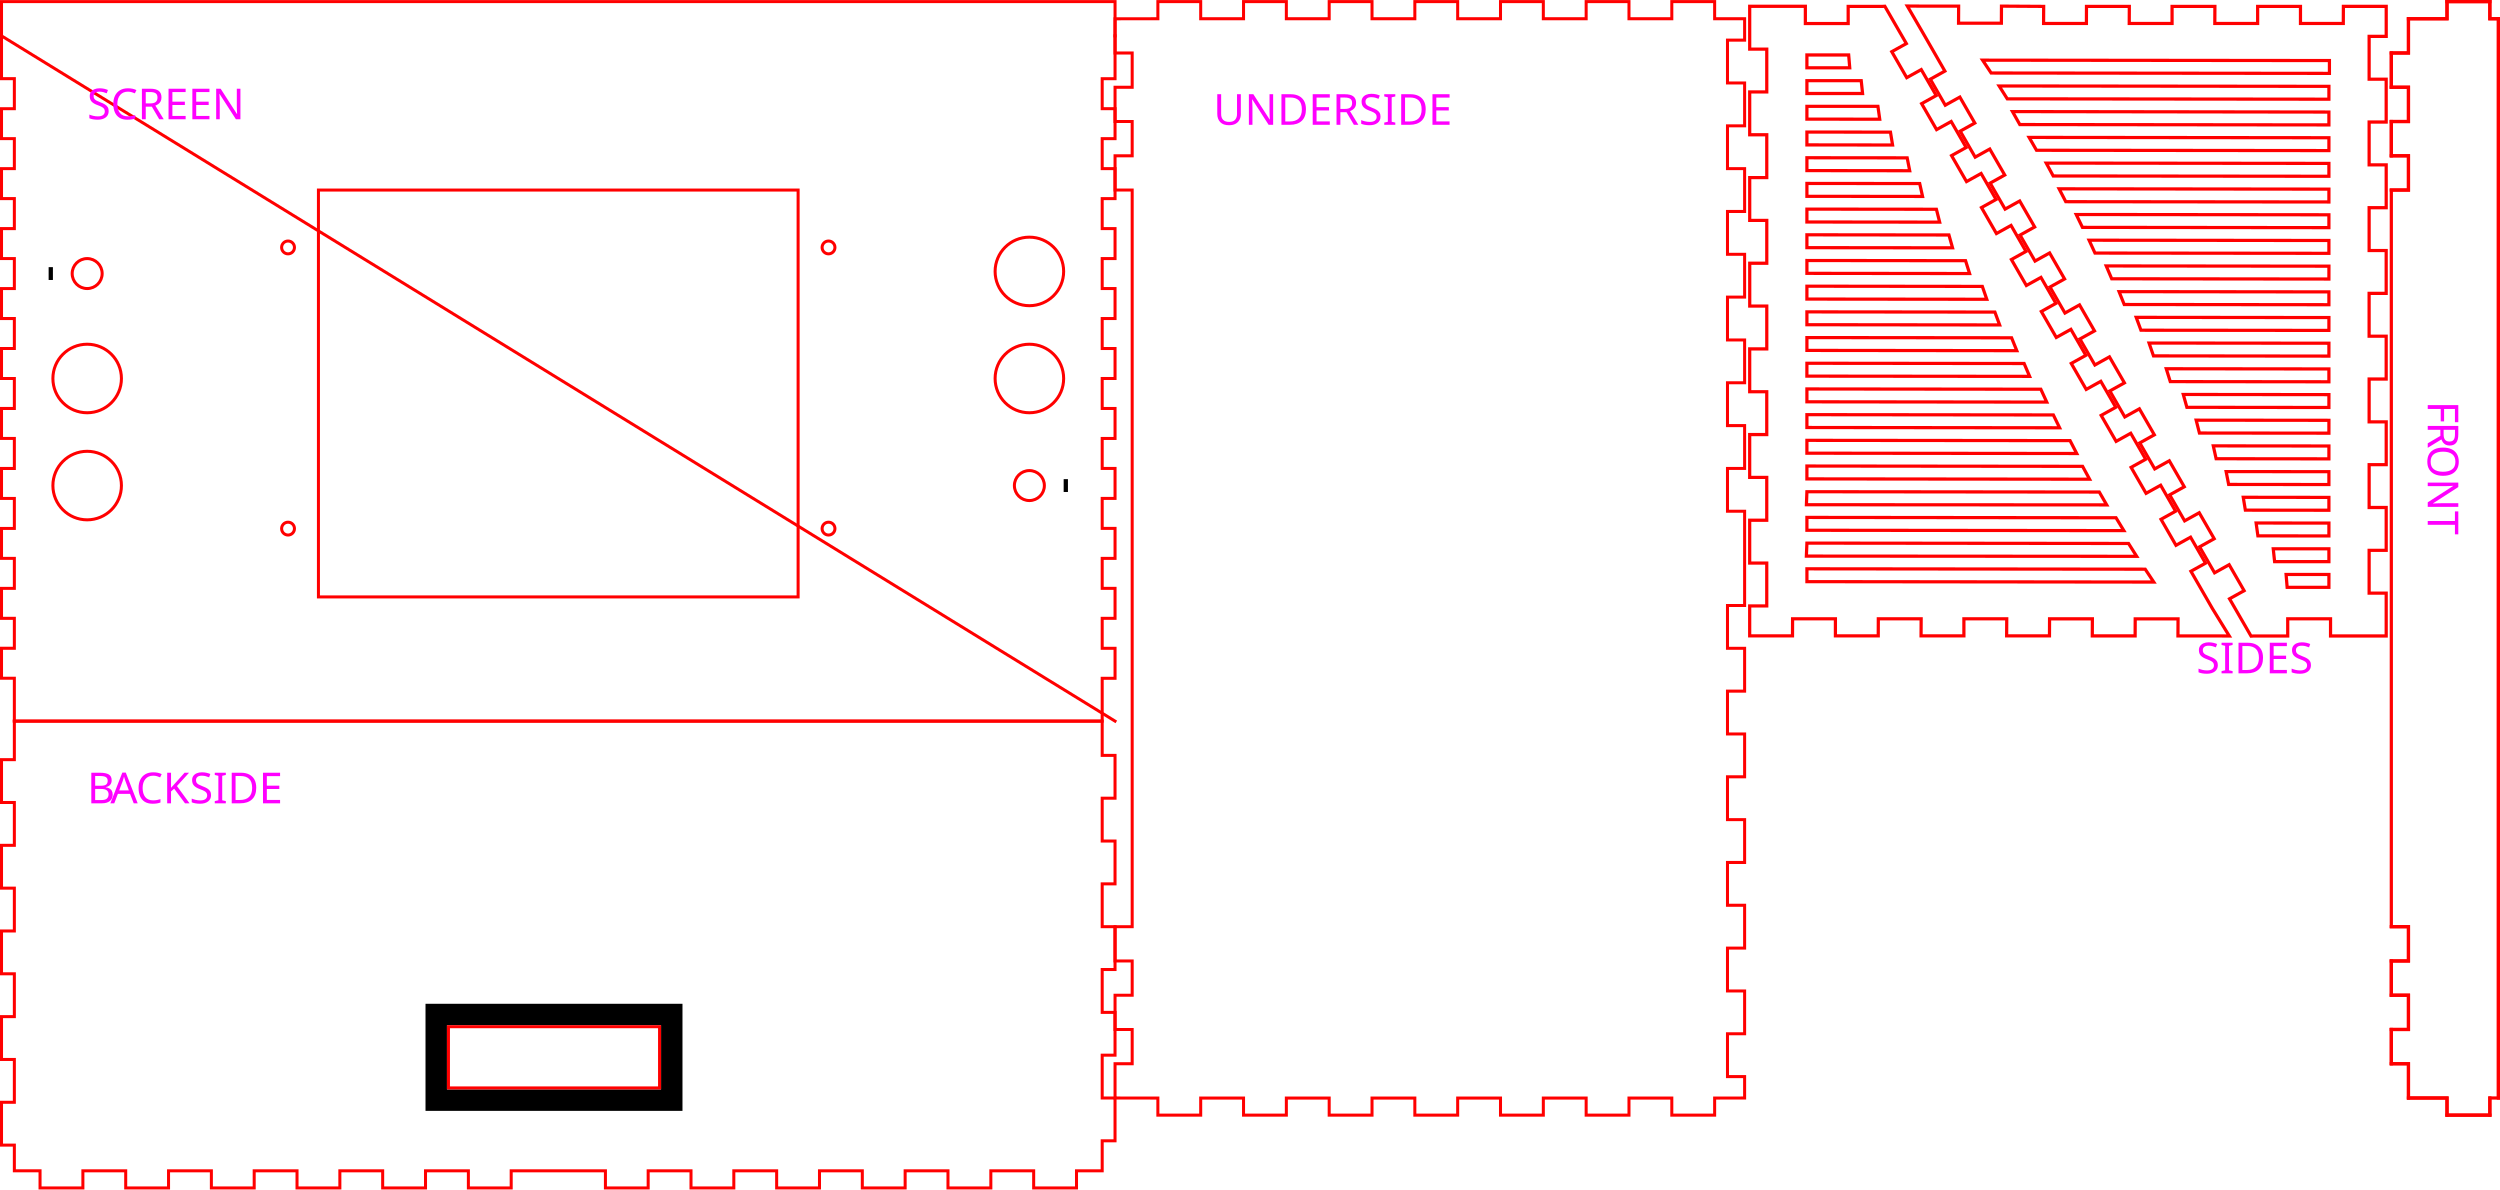
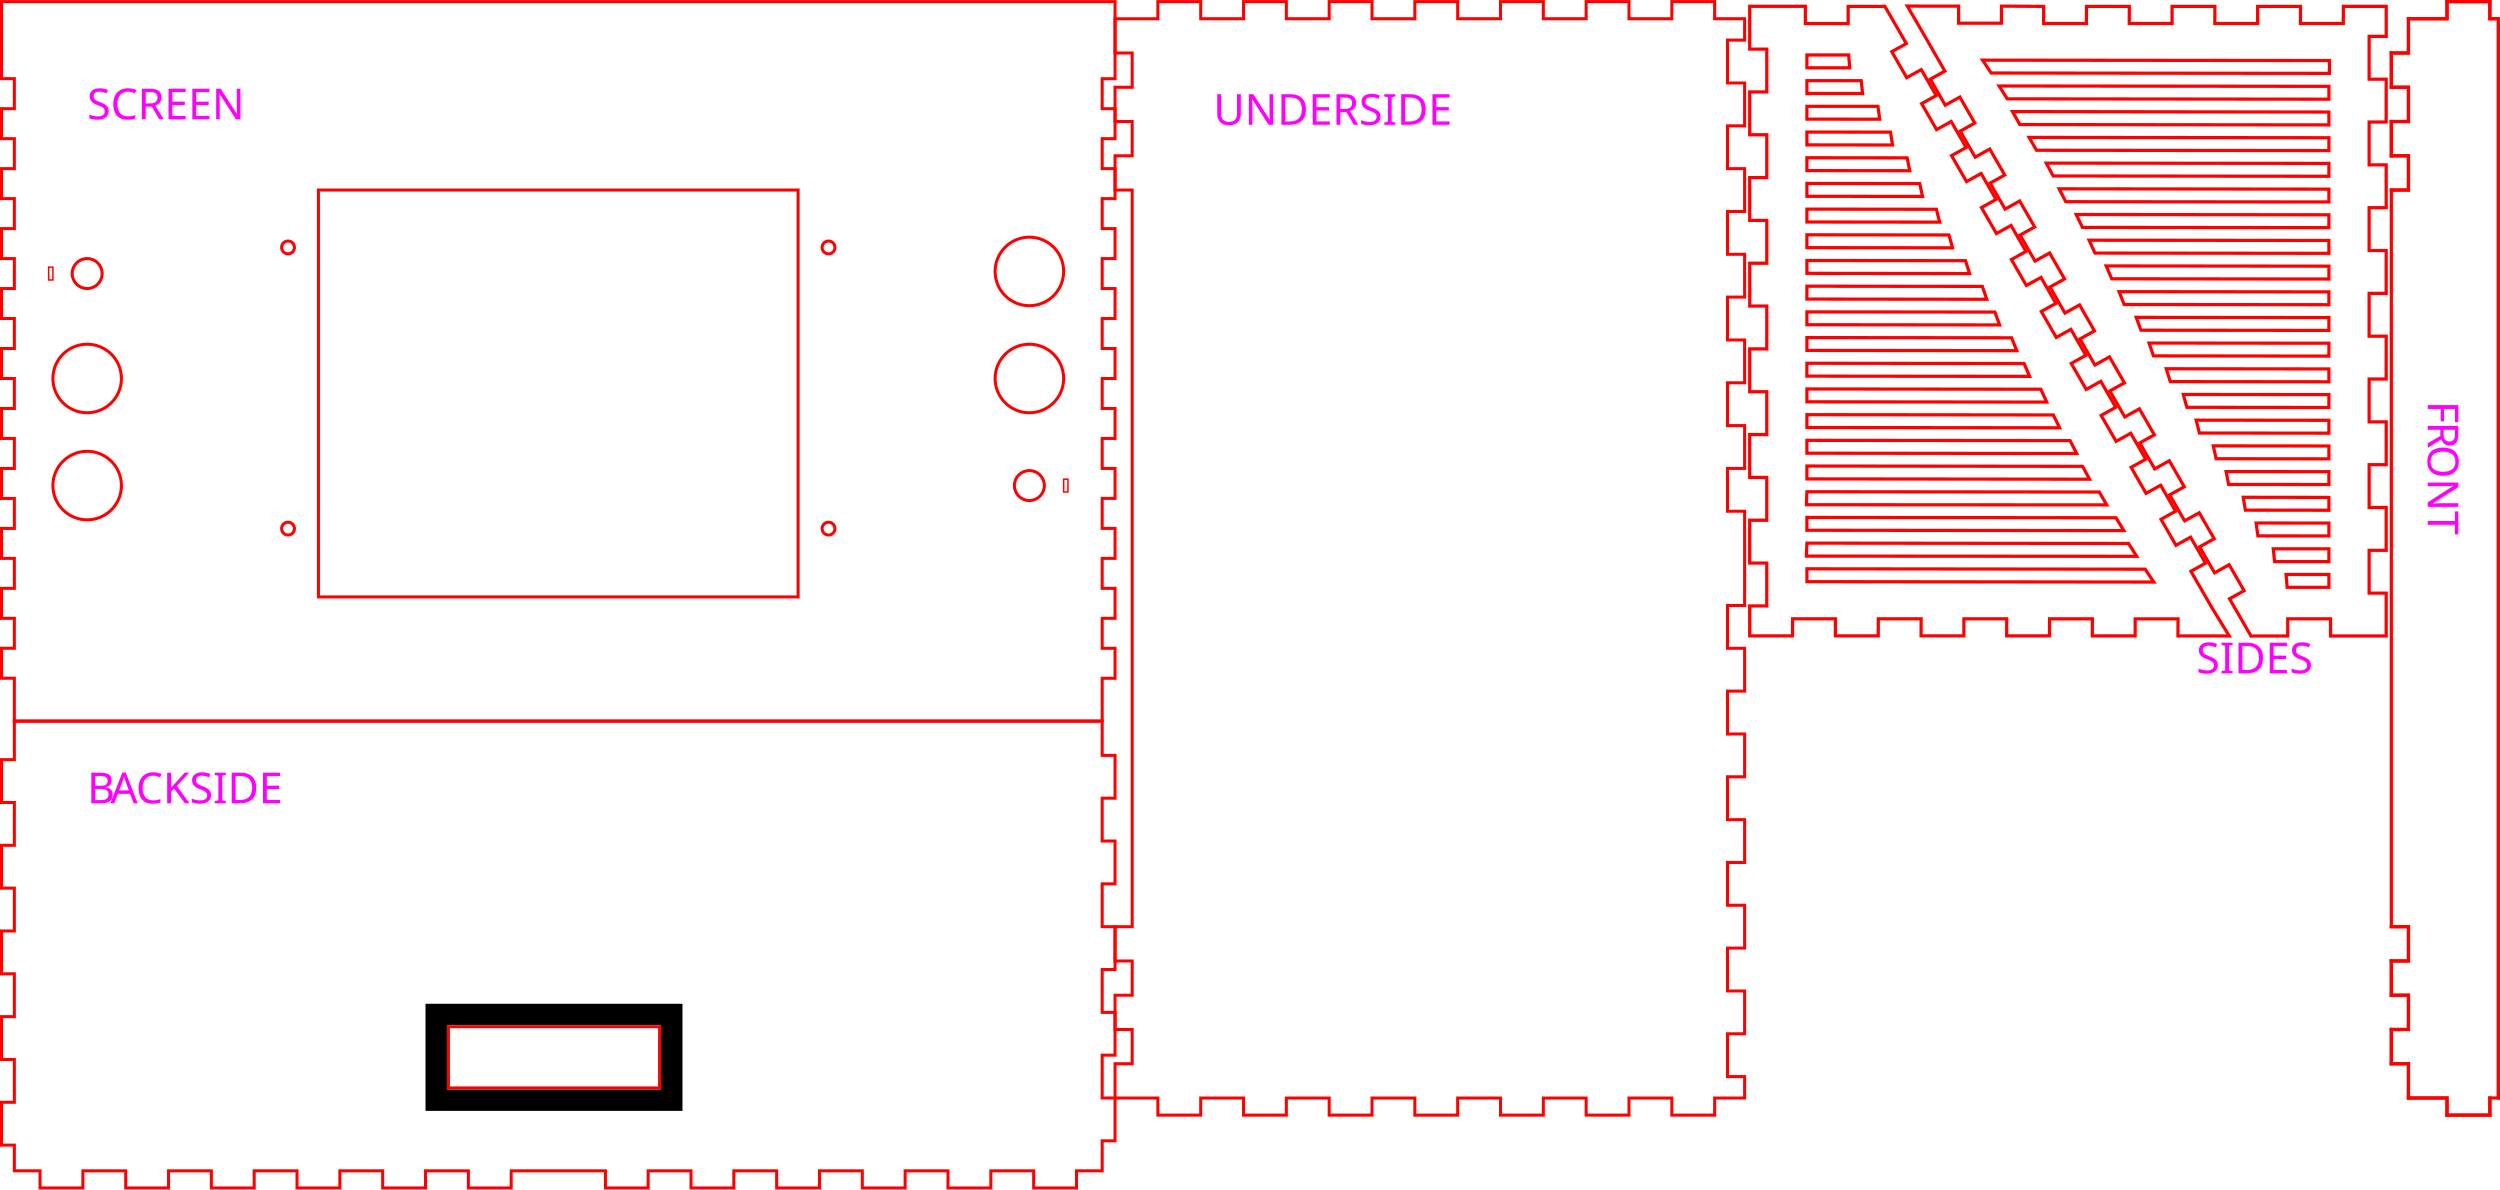
- <svg xmlns="http://www.w3.org/2000/svg" id="FABLAB_STREAMPI" data-name="FABLAB STREAMPI" viewBox="0 0 1654.66 787.26">
-   <defs>
-     <style>.cls-1,.cls-2,.cls-4,.cls-5{fill:none;stroke-miterlimit:10;}.cls-1,.cls-2,.cls-4{stroke:red;}.cls-1,.cls-2{stroke-width:2px;}.cls-2,.cls-4{stroke-linecap:square;}.cls-3{fill:red;}.cls-4,.cls-5{stroke-width:2.13px;}.cls-5{stroke:#39b54a;}.cls-6{font-size:28.35px;fill:#f0f;font-family:MyriadPro-Regular, Myriad Pro;}.cls-7{letter-spacing:-0.02em;}.cls-8{letter-spacing:0em;}.cls-9{letter-spacing:0em;}</style>
+ <svg xmlns="http://www.w3.org/2000/svg" id="FABLAB_STREAMPI" data-name="FABLAB STREAMPI" viewBox="0 0 1654.66 787.26" version="1.1">
+   <defs id="defs4">
+     <style id="style2">.cls-1,.cls-2,.cls-3,.cls-5,.cls-6{fill:none;stroke-miterlimit:10;}.cls-1,.cls-2,.cls-3,.cls-5{stroke:red;}.cls-1,.cls-2{stroke-width:2px;}.cls-2,.cls-5{stroke-linecap:square;}.cls-4{fill:red;}.cls-5,.cls-6{stroke-width:2.13px;}.cls-6{stroke:#39b54a;}.cls-7{font-size:28.35px;fill:#f0f;font-family:MyriadPro-Regular, Myriad Pro;}.cls-8{letter-spacing:-0.02em;}.cls-9{letter-spacing:0em;}</style>
  </defs>
  <g id="SCREEN">
-     <circle class="cls-1" cx="681.31" cy="321.38" r="9.92" />
-     <circle class="cls-1" cx="681.31" cy="250.51" r="22.68" />
-     <circle class="cls-1" cx="681.31" cy="179.65" r="22.68" />
-     <circle class="cls-1" cx="57.69" cy="321.38" r="22.68" />
-     <circle class="cls-1" cx="57.69" cy="250.51" r="22.68" />
-     <circle class="cls-1" cx="57.69" cy="181.06" r="9.92" />
-     <circle class="cls-1" cx="548.37" cy="349.87" r="4.25" />
-     <circle class="cls-1" cx="190.64" cy="349.87" r="4.25" />
-     <circle class="cls-1" cx="548.37" cy="163.77" r="4.25" />
-     <circle class="cls-1" cx="190.64" cy="163.77" r="4.25" />
-     <rect class="cls-1" x="210.76" y="125.79" width="317.48" height="269.29" />
-     <path class="cls-2" d="M737,22.68m-737,0M737,476.22,0,22.68V51H8.5V70.87H0V90.71H8.5v19.84H0v19.84H8.5v19.85H0v19.84H8.5v19.84H0v19.84H8.5v19.85H0v19.84H8.5v19.84H0v19.84H8.5V309H0v19.84H8.5v19.84H0V368.5H8.5v19.85H0v19.84H8.5V428H0v19.84H8.5l0,28.35" transform="translate(1 1.06)" />
-     <polyline class="cls-2" points="9.49 477.28 723.84 477.28 729.5 477.28 729.5 448.94 738.01 448.94 738.01 429.09 729.5 429.09 729.5 409.25 738.01 409.25 738.01 389.41 729.5 389.41 729.5 369.57 738.01 369.57 738.01 349.72 729.5 349.72 729.5 329.88 738.01 329.88 738.01 310.04 729.5 310.04 729.5 290.2 738.01 290.2 738.01 270.35 729.5 270.35 729.5 250.51 738.01 250.51 738.01 230.67 729.5 230.67 729.5 210.83 738.01 210.83 738.01 190.98 729.5 190.98 729.5 171.14 738.01 171.14 738.01 151.3 729.5 151.3 729.5 131.46 738.01 131.46 738.01 111.61 729.5 111.61 729.5 91.77 738.01 91.77 738.01 71.93 729.5 71.93 729.5 52.09 738.01 52.09 738.01 23.74 738.01 1.06 1 1.06 1 23.74" />
-     <rect x="702.99" y="316.06" width="2.83" height="8.5" transform="translate(1409.82 641.69) rotate(180)" />
-     <rect x="31.18" y="175.75" width="2.83" height="8.5" transform="translate(66.2 361.06) rotate(180)" />
+     <circle class="cls-1" cx="681.31" cy="321.38" r="9.92" id="circle6" />
+     <circle class="cls-1" cx="681.31" cy="250.51" r="22.68" id="circle8" />
+     <circle class="cls-1" cx="681.31" cy="179.65" r="22.68" id="circle10" />
+     <circle class="cls-1" cx="57.69" cy="321.38" r="22.68" id="circle12" />
+     <circle class="cls-1" cx="57.69" cy="250.51" r="22.68" id="circle14" />
+     <circle class="cls-1" cx="57.69" cy="181.06" r="9.92" id="circle16" />
+     <circle class="cls-1" cx="548.37" cy="349.87" r="4.25" id="circle18" />
+     <circle class="cls-1" cx="190.64" cy="349.87" r="4.25" id="circle20" />
+     <circle class="cls-1" cx="548.37" cy="163.77" r="4.25" id="circle22" />
+     <circle class="cls-1" cx="190.64" cy="163.77" r="4.25" id="circle24" />
+     <rect class="cls-1" x="210.76" y="125.79" width="317.48" height="269.29" id="rect26" />
+     <path class="cls-2" d="M 8.5,476.19 V 447.84 H 0 V 428 H 8.5 V 408.19 H 0 V 388.35 H 8.5 V 368.5 H 0 V 348.68 H 8.5 V 328.84 H 0 V 309 H 8.5 V 289.13 H 0 V 269.29 H 8.5 V 249.45 H 0 V 229.61 H 8.5 V 209.76 H 0 V 189.92 H 8.5 V 170.08 H 0 V 150.24 H 8.5 V 130.39 H 0 V 110.55 H 8.5 V 90.71 H 0 V 70.87 H 8.5 V 51 H 0 V 22.68" transform="translate(1,1.06)" id="path28" />
+     <polyline class="cls-2" points="9.49 477.28 723.84 477.28 729.5 477.28 729.5 448.94 738.01 448.94 738.01 429.09 729.5 429.09 729.5 409.25 738.01 409.25 738.01 389.41 729.5 389.41 729.5 369.57 738.01 369.57 738.01 349.72 729.5 349.72 729.5 329.88 738.01 329.88 738.01 310.04 729.5 310.04 729.5 290.2 738.01 290.2 738.01 270.35 729.5 270.35 729.5 250.51 738.01 250.51 738.01 230.67 729.5 230.67 729.5 210.83 738.01 210.83 738.01 190.98 729.5 190.98 729.5 171.14 738.01 171.14 738.01 151.3 729.5 151.3 729.5 131.46 738.01 131.46 738.01 111.61 729.5 111.61 729.5 91.77 738.01 91.77 738.01 71.93 729.5 71.93 729.5 52.09 738.01 52.09 738.01 23.74 738.01 1.06 1 1.06 1 23.74" id="polyline30" />
+     <rect class="cls-3" x="702.99" y="316.06" width="2.83" height="8.5" transform="translate(1409.82 641.69) rotate(180)" id="rect32" />
+     <rect class="cls-3" x="31.18" y="175.75" width="2.83" height="8.5" transform="translate(66.2 361.06) rotate(180)" id="rect34" />
  </g>
  <polygon id="UNDERSIDE" class="cls-2" points="1106.51 726.77 1078.16 726.77 1078.16 738.07 1049.82 738.07 1049.82 726.77 1021.47 726.77 1021.47 738.07 993.13 738.07 993.13 726.77 964.78 726.77 964.78 738.07 936.43 738.07 936.43 726.77 908.09 726.77 908.09 738.07 879.74 738.07 879.74 726.77 851.39 726.77 851.39 738.07 823.05 738.07 823.05 726.77 794.7 726.77 794.7 738.07 766.35 738.07 766.35 726.77 738.01 726.73 738.01 704.05 749.35 704.05 749.35 681.38 738.01 681.38 738.01 658.7 749.35 658.7 749.35 636.02 738.01 636.02 738.01 613.35 749.35 613.35 749.35 125.79 738.01 125.79 738.01 103.11 749.35 103.11 749.35 80.43 738.01 80.43 738.01 57.76 749.35 57.76 749.35 35.08 738.01 35.08 738.01 12.44 766.35 12.4 766.35 1.06 794.7 1.06 794.7 12.4 823.05 12.4 823.05 1.06 851.39 1.06 851.39 12.4 879.74 12.4 879.74 1.06 908.09 1.06 908.09 12.4 936.43 12.4 936.43 1.06 964.78 1.06 964.78 12.4 993.13 12.4 993.13 1.06 1021.47 1.06 1021.47 12.4 1049.82 12.4 1049.82 1.06 1078.16 1.06 1078.16 12.4 1106.51 12.4 1106.51 1.06 1134.86 1.06 1134.86 12.4 1154.7 12.4 1154.7 26.57 1143.36 26.57 1143.36 54.92 1154.7 54.92 1154.7 83.27 1143.36 83.27 1143.36 111.61 1154.7 111.61 1154.7 139.96 1143.36 139.96 1143.36 168.31 1154.7 168.31 1154.7 196.65 1143.36 196.65 1143.36 225 1154.7 225 1154.7 253.35 1143.36 253.35 1143.36 281.69 1154.7 281.69 1154.7 310.04 1143.36 310.04 1143.36 338.38 1154.7 338.38 1154.7 400.75 1143.36 400.75 1143.36 429.09 1154.7 429.09 1154.7 457.44 1143.36 457.44 1143.36 485.79 1154.7 485.79 1154.7 514.13 1143.36 514.13 1143.36 542.48 1154.7 542.48 1154.7 570.83 1143.36 570.83 1143.36 599.17 1154.7 599.17 1154.7 627.52 1143.36 627.52 1143.36 655.87 1154.7 655.87 1154.7 684.21 1143.36 684.21 1143.36 712.56 1154.7 712.56 1154.7 726.73 1134.86 726.77 1134.86 738.07 1106.51 738.07 1106.51 726.77" />
  <g id="BACK">
    <g id="ACHTERKANT">
-       <path class="cls-2" d="M728.5,754H737V725.67H728.5V697.32H737V669H728.5V640.63H737V612.28H728.5V583.94H737V555.59H728.5V527.24H737V498.9H728.5V476.22H8.5v25.51H0v28.35H8.5v28.35H0v28.34H8.5v28.35H0v28.34H8.5v28.35H0v28.35H8.5V728.5H0v28.35H8.5v17h17V785.2H53.86V773.86H82.2V785.2h28.35V773.86H138.9V785.2h28.34V773.86h28.35V785.2h28.35V773.86h28.34V785.2h28.35V773.86H309V785.2h28.34V773.86h62.37V785.2H428V773.86h28.35V785.2h28.34V773.86h28.35V785.2h28.35V773.86h28.34V785.2h28.35V773.86h28.35V785.2H654.8V773.86h28.35V785.2H711.5V773.86h17Z" transform="translate(1 1.06)" />
+       <path class="cls-2" d="M728.5,754H737V725.67H728.5V697.32H737V669H728.5V640.63H737V612.28H728.5V583.94H737V555.59H728.5V527.24H737V498.9H728.5V476.22H8.5v25.51H0v28.35H8.5v28.35H0v28.34H8.5v28.35H0v28.34H8.5v28.35H0v28.35H8.5V728.5H0v28.35H8.5v17h17V785.2H53.86V773.86H82.2V785.2h28.35V773.86H138.9V785.2h28.34V773.86h28.35V785.2h28.35V773.86h28.34V785.2h28.35V773.86H309V785.2h28.34V773.86h62.37V785.2H428V773.86h28.35V785.2h28.34V773.86h28.35V785.2h28.35V773.86h28.34V785.2h28.35V773.86h28.35V785.2H654.8V773.86h28.35V785.2H711.5V773.86h17Z" transform="translate(1 1.06)" id="path38" />
    </g>
-     <path d="M280.63,663.31v70.87H450.71V663.31ZM436.54,720H294.81V677.49H436.54Z" transform="translate(1 1.06)" />
-     <path class="cls-3" d="M434.54,679.48V718H296.81V679.48H434.54m2-2H294.81V720H436.54V677.48Z" transform="translate(1 1.06)" />
+     <path d="M280.63,663.31v70.87H450.71V663.31ZM436.54,720H294.81V677.49H436.54Z" transform="translate(1 1.06)" id="path41" />
+     <path class="cls-4" d="M434.54,679.48V718H296.81V679.48H434.54m2-2H294.81V720H436.54V677.48Z" transform="translate(1 1.06)" id="path43" />
  </g>
  <g id="FRONT">
-     <line class="cls-4" x1="1653.6" y1="726.73" x2="1653.6" y2="12.4" />
-     <polygon class="cls-4" points="1647.94 738.07 1619.59 738.07 1619.59 726.73 1594.07 726.73 1594.07 704.05 1582.73 704.05 1582.73 681.37 1594.07 681.37 1594.07 658.7 1582.73 658.7 1582.73 636.02 1594.07 636.02 1594.07 613.34 1582.73 613.34 1582.73 125.78 1594.07 125.78 1594.07 103.11 1582.73 103.11 1582.73 80.43 1594.07 80.43 1594.07 57.75 1582.73 57.75 1582.73 35.07 1594.07 35.07 1594.07 12.4 1619.59 12.4 1619.59 1.06 1647.94 1.06 1647.94 12.4 1653.6 12.4 1653.6 726.73 1647.94 726.73 1647.94 738.07" />
-     <polyline class="cls-4" points="1619.59 1.06 1619.59 12.4 1594.07 12.4" />
-     <polyline class="cls-4" points="1647.94 1.06 1647.94 12.4 1653.6 12.4" />
-     <line class="cls-4" x1="1582.73" y1="658.7" x2="1582.73" y2="636.02" />
-     <line class="cls-4" x1="1582.73" y1="704.05" x2="1582.73" y2="681.37" />
-     <polyline class="cls-4" points="1582.73 704.05 1594.07 704.05 1594.07 726.73" />
-     <polyline class="cls-4" points="1582.73 658.7 1594.07 658.7 1594.07 681.37 1582.73 681.37" />
-     <polyline class="cls-4" points="1582.73 613.34 1594.07 613.34 1594.07 636.02 1582.73 636.02" />
-     <line class="cls-4" x1="1582.73" y1="103.11" x2="1582.73" y2="80.43" />
-     <line class="cls-4" x1="1647.94" y1="738.07" x2="1647.94" y2="726.73" />
-     <polyline class="cls-4" points="1594.07 726.73 1619.59 726.73 1619.59 738.07" />
-     <line class="cls-4" x1="1619.59" y1="738.07" x2="1647.94" y2="738.07" />
-     <polyline class="cls-4" points="1647.94 1.06 1639.43 1.06 1619.59 1.06" />
-     <polyline class="cls-4" points="1594.07 12.4 1594.07 35.07 1582.73 35.07" />
-     <polyline class="cls-4" points="1582.73 57.75 1594.07 57.75 1594.07 80.43 1582.73 80.43" />
-     <line class="cls-4" x1="1582.73" y1="57.75" x2="1582.73" y2="35.07" />
-     <polyline class="cls-4" points="1582.73 103.11 1594.07 103.11 1594.07 125.78 1582.73 125.78" />
+     <line class="cls-5" x1="1653.6" y1="726.73" x2="1653.6" y2="12.4" id="line46" />
+     <polygon class="cls-5" points="1647.94 738.07 1619.59 738.07 1619.59 726.73 1594.07 726.73 1594.07 704.05 1582.73 704.05 1582.73 681.37 1594.07 681.37 1594.07 658.7 1582.73 658.7 1582.73 636.02 1594.07 636.02 1594.07 613.34 1582.73 613.34 1582.73 125.78 1594.07 125.78 1594.07 103.11 1582.73 103.11 1582.73 80.43 1594.07 80.43 1594.07 57.75 1582.73 57.75 1582.73 35.07 1594.07 35.07 1594.07 12.4 1619.59 12.4 1619.59 1.06 1647.94 1.06 1647.94 12.4 1653.6 12.4 1653.6 726.73 1647.94 726.73 1647.94 738.07" id="polygon48" />
+     <polyline class="cls-5" points="1619.59 1.06 1619.59 12.4 1594.07 12.4" id="polyline50" />
+     <polyline class="cls-5" points="1647.94 1.06 1647.94 12.4 1653.6 12.4" id="polyline52" />
+     <line class="cls-5" x1="1582.73" y1="658.7" x2="1582.73" y2="636.02" id="line54" />
+     <line class="cls-5" x1="1582.73" y1="704.05" x2="1582.73" y2="681.37" id="line56" />
+     <polyline class="cls-5" points="1582.73 704.05 1594.07 704.05 1594.07 726.73" id="polyline58" />
+     <polyline class="cls-5" points="1582.73 658.7 1594.07 658.7 1594.07 681.37 1582.73 681.37" id="polyline60" />
+     <polyline class="cls-5" points="1582.73 613.34 1594.07 613.34 1594.07 636.02 1582.73 636.02" id="polyline62" />
+     <line class="cls-5" x1="1582.73" y1="103.11" x2="1582.73" y2="80.43" id="line64" />
+     <line class="cls-5" x1="1647.94" y1="738.07" x2="1647.94" y2="726.73" id="line66" />
+     <polyline class="cls-5" points="1594.07 726.73 1619.59 726.73 1619.59 738.07" id="polyline68" />
+     <line class="cls-5" x1="1619.59" y1="738.07" x2="1647.94" y2="738.07" id="line70" />
+     <polyline class="cls-5" points="1647.94 1.06 1639.43 1.06 1619.59 1.06" id="polyline72" />
+     <polyline class="cls-5" points="1594.07 12.4 1594.07 35.07 1582.73 35.07" id="polyline74" />
+     <polyline class="cls-5" points="1582.73 57.75 1594.07 57.75 1594.07 80.43 1582.73 80.43" id="polyline76" />
+     <line class="cls-5" x1="1582.73" y1="57.75" x2="1582.73" y2="35.07" id="line78" />
+     <polyline class="cls-5" points="1582.73 103.11 1594.07 103.11 1594.07 125.78 1582.73 125.78" id="polyline80" />
  </g>
  <g id="SIDES">
    <g id="SIDE">
-       <path class="cls-5" d="M1391.82,363.56" transform="translate(1 1.06)" />
-       <path class="cls-4" d="M1463.25,401.62l-14.15-24.57,9.66-5.37-9.91-17.2-9.65,5.38-9.9-17.2,9.65-5.37-9.9-17.19-9.65,5.36-9.9-17.19,9.65-5.37-9.9-17.2-9.66,5.37-9.9-17.19,9.65-5.37-9.9-17.19-9.65,5.36-9.9-17.19,9.65-5.37-9.9-17.2-9.66,5.37-9.9-17.19,9.65-5.37-9.9-17.19-9.65,5.36-9.9-17.19,9.65-5.37-9.9-17.2-9.66,5.37-9.9-17.19,9.65-5.37-9.9-17.19-9.65,5.36-9.9-17.19,9.65-5.37-9.9-17.2-9.66,5.37-9.9-17.19,9.66-5.37L1270.61,45,1261,50.34l-9.9-17.19,9.65-5.37-14.26-24.7-1.58.09-22.67,0,0,11.34-28.34,0V3.11h-8.5l-28.34,0,0,28.35,11.3,0,0,28.34-11.3,0,0,28.34,11.3,0,0,28.34-11.29,0,0,28.34,11.3,0,0,28.34-11.29,0,0,28.35,11.29,0,0,28.35-11.31,0,0,28.35,11.29,0,0,28.35-11.3,0,0,28.35,11.3,0,0,28.36-11.3,0,0,28.36,11.3,0,0,28.34-11.3,0,0,19.84,28.34,0,.06-11.3,28.34,0,0,11.3,28.35,0,.05-11.3,28.35,0-.06,11.3,28.35,0,0-11.3,28.36,0-.07,11.3,28.35,0,.06-11.29,28.34,0-.06,11.3,28.35,0,.06-11.29,28.35,0-.06,11.3,25.52,0,8.46.06ZM1194.93,35.32l27.64,0,.7,8.5h-.7l-27.65,0Zm0,25.51V52.32l35.94,0,.9,8.51h-.91Zm0,8.5,47,0,1.19,8.51h-1.2l-47-.06Zm0,25.51v-8.5l55.3.06,1.39,8.51h-1.4Zm0,8.51,66.36.07,1.67,8.51h-1.68l-66.35-.08Zm0,17,74.65.08,1.89,8.52h-1.9l-74.64-.08Zm0,17,85.7.09,2.16,8.52h-2.17l-85.7-.09Zm0,17,94,.11,2.38,8.5h-2.39l-94-.1Zm0,25.51v-8.5l105,.12,2.66,8.5h-2.67Zm0,8.5,116.11.14,2.93,8.51h-2.94l-116.11-.13Zm0,17,124.41.13,3.14,8.51h-3.15l-124.4-.14Zm0,25.5v-8.49l135.47.14,3.43,8.51h-3.44Zm0,8.51,143.76.16,3.63,8.51h-3.64l-143.77-.15Zm0,25.51,0-8.5,154.82.17,3.91,8.51h-3.92Zm0,8.51,163.11.18,4.13,8.5h-4.14l-163.11-.18Zm0,17,174.17.18,4.4,8.52h-4.41l-174.17-.2Zm0,17,182.46.2,4.62,8.51h-4.62l-182.47-.2Zm0,17,193.51.21,4.9,8.51h-4.9L1194.6,333Zm0,25.51v-8.5l204.58.22,5.18,8.51h-5.18Zm0,8.51,212.87.23,5.38,8.51h-5.38L1194.57,367Zm223.91,25.76-223.9-.26v-8.49l223.89.24,5.66,8.51Z" transform="translate(1 1.06)" />
+       <path class="cls-6" d="M1391.82,363.56" transform="translate(1 1.06)" id="path83" />
+       <path class="cls-5" d="M1463.25,401.62l-14.15-24.57,9.66-5.37-9.91-17.2-9.65,5.38-9.9-17.2,9.65-5.37-9.9-17.19-9.65,5.36-9.9-17.19,9.65-5.37-9.9-17.2-9.66,5.37-9.9-17.19,9.65-5.37-9.9-17.19-9.65,5.36-9.9-17.19,9.65-5.37-9.9-17.2-9.66,5.37-9.9-17.19,9.65-5.37-9.9-17.19-9.65,5.36-9.9-17.19,9.65-5.37-9.9-17.2-9.66,5.37-9.9-17.19,9.65-5.37-9.9-17.19-9.65,5.36-9.9-17.19,9.65-5.37-9.9-17.2-9.66,5.37-9.9-17.19,9.66-5.37L1270.61,45,1261,50.34l-9.9-17.19,9.65-5.37-14.26-24.7-1.58.09-22.67,0,0,11.34-28.34,0V3.11h-8.5l-28.34,0,0,28.35,11.3,0,0,28.34-11.3,0,0,28.34,11.3,0,0,28.34-11.29,0,0,28.34,11.3,0,0,28.34-11.29,0,0,28.35,11.29,0,0,28.35-11.31,0,0,28.35,11.29,0,0,28.35-11.3,0,0,28.35,11.3,0,0,28.36-11.3,0,0,28.36,11.3,0,0,28.34-11.3,0,0,19.84,28.34,0,.06-11.3,28.34,0,0,11.3,28.35,0,.05-11.3,28.35,0-.06,11.3,28.35,0,0-11.3,28.36,0-.07,11.3,28.35,0,.06-11.29,28.34,0-.06,11.3,28.35,0,.06-11.29,28.35,0-.06,11.3,25.52,0,8.46.06ZM1194.93,35.32l27.64,0,.7,8.5h-.7l-27.65,0Zm0,25.51V52.32l35.94,0,.9,8.51h-.91Zm0,8.5,47,0,1.19,8.51h-1.2l-47-.06Zm0,25.51v-8.5l55.3.06,1.39,8.51h-1.4Zm0,8.51,66.36.07,1.67,8.51h-1.68l-66.35-.08Zm0,17,74.65.08,1.89,8.52h-1.9l-74.64-.08Zm0,17,85.7.09,2.16,8.52h-2.17l-85.7-.09Zm0,17,94,.11,2.38,8.5h-2.39l-94-.1Zm0,25.51v-8.5l105,.12,2.66,8.5h-2.67Zm0,8.5,116.11.14,2.93,8.51h-2.94l-116.11-.13Zm0,17,124.41.13,3.14,8.51h-3.15l-124.4-.14Zm0,25.5v-8.49l135.47.14,3.43,8.51h-3.44Zm0,8.51,143.76.16,3.63,8.51h-3.64l-143.77-.15Zm0,25.51,0-8.5,154.82.17,3.91,8.51h-3.92Zm0,8.51,163.11.18,4.13,8.5h-4.14l-163.11-.18Zm0,17,174.17.18,4.4,8.52h-4.41l-174.17-.2Zm0,17,182.46.2,4.62,8.51h-4.62l-182.47-.2Zm0,17,193.51.21,4.9,8.51h-4.9L1194.6,333Zm0,25.51v-8.5l204.58.22,5.18,8.51h-5.18Zm0,8.51,212.87.23,5.38,8.51h-5.38L1194.57,367Zm223.91,25.76-223.9-.26v-8.49l223.89.24,5.66,8.51Z" transform="translate(1 1.06)" id="path85" />
    </g>
    <g id="SIDE-2" data-name="SIDE">
-       <path class="cls-5" d="M1343.53,59.43" transform="translate(1 1.06)" />
-       <path class="cls-4" d="M1272.1,21.38,1286.25,46l-9.65,5.36,9.9,17.2,9.65-5.37,9.9,17.19-9.65,5.37,9.9,17.2,9.65-5.37,9.91,17.2-9.65,5.36,9.89,17.2,9.66-5.37,9.9,17.19-9.65,5.37,9.9,17.2,9.65-5.37,9.91,17.2-9.66,5.36,9.9,17.2,9.66-5.37,9.9,17.19-9.65,5.37,9.9,17.2,9.65-5.37,9.91,17.2-9.66,5.36,9.9,17.2,9.66-5.37,9.9,17.19-9.65,5.37,9.9,17.2,9.65-5.37,9.91,17.2-9.66,5.36,9.9,17.2,9.66-5.37,9.9,17.19-9.65,5.37,9.9,17.2,9.65-5.37,9.91,17.2-9.66,5.36,14.26,24.71,1.58-.09,22.68,0V408.51l28.34,0v11.35h8.5l28.34,0,0-28.34-11.3,0,0-28.34,11.3,0,0-28.34-11.29,0,0-28.34,11.3,0,0-28.34-11.31,0,0-28.35,11.29,0,0-28.35-11.3,0,0-28.35,11.3,0,0-28.35-11.29,0,0-28.35,11.3,0,0-28.35-11.3,0,0-28.35,11.29,0,0-28.35-11.29,0,0-28.35,11.31,0,0-19.85-28.35,0-.06,11.3-28.34,0,0-11.29-28.35,0,0,11.3-28.35,0,.06-11.3-28.35,0,0,11.3-28.35,0,.06-11.3-28.35,0-.05,11.3-28.35,0,.06-11.3L1323.7,3l-.06,11.29-28.35,0,.06-11.3-25.51,0-8.46-.06Zm268.32,366.29-27.64,0-.7-8.5h.7l27.65,0Zm0-25.51v8.51l-35.94,0-.9-8.51h.91Zm0-8.5-47-.05-1.18-8.51h1.19l47,.05Zm0-25.51v8.5l-55.3-.06-1.39-8.51h1.4Zm0-8.51-66.36-.07-1.67-8.51h1.68l66.35.07Zm0-17-74.65-.08-1.88-8.51h1.89l74.65.08Zm0-17-85.7-.09-2.16-8.51h2.17l85.7.09Zm0-17-94-.11-2.38-8.5h2.39l94,.1Zm0-25.51v8.5l-105-.12-2.65-8.5h2.66Zm0-8.5-116.11-.14-2.93-8.5h2.94l116.11.12Zm0-17-124.41-.13-3.14-8.51h3.15l124.41.13Zm0-25.5v8.49l-135.47-.14-3.42-8.51h3.43Zm0-8.51-143.76-.16-3.63-8.5h3.64l143.77.15Zm0-25.51,0,8.5-154.82-.17-3.91-8.51h3.92Zm0-8.5-163.12-.18-4.12-8.51h4.13l163.11.18Zm0-17-174.17-.18-4.4-8.51h4.41l174.17.2Zm0-17-182.47-.2-4.62-8.51h4.63l182.46.19Zm0-17-193.52-.21-4.9-8.51h4.91l193.52.21Zm0-25.51v8.51l-204.58-.23L1331,72.8h5.18Zm0-8.51-212.88-.23-5.38-8.51h5.39l212.88.24ZM1316.87,38.77l223.89.25v8.49l-223.89-.24-5.66-8.51Z" transform="translate(1 1.06)" />
+       <path class="cls-6" d="M1343.53,59.43" transform="translate(1 1.06)" id="path88" />
+       <path class="cls-5" d="M1272.1,21.38,1286.25,46l-9.65,5.36,9.9,17.2,9.65-5.37,9.9,17.19-9.65,5.37,9.9,17.2,9.65-5.37,9.91,17.2-9.65,5.36,9.89,17.2,9.66-5.37,9.9,17.19-9.65,5.37,9.9,17.2,9.65-5.37,9.91,17.2-9.66,5.36,9.9,17.2,9.66-5.37,9.9,17.19-9.65,5.37,9.9,17.2,9.65-5.37,9.91,17.2-9.66,5.36,9.9,17.2,9.66-5.37,9.9,17.19-9.65,5.37,9.9,17.2,9.65-5.37,9.91,17.2-9.66,5.36,9.9,17.2,9.66-5.37,9.9,17.19-9.65,5.37,9.9,17.2,9.65-5.37,9.91,17.2-9.66,5.36,14.26,24.71,1.58-.09,22.68,0V408.51l28.34,0v11.35h8.5l28.34,0,0-28.34-11.3,0,0-28.34,11.3,0,0-28.34-11.29,0,0-28.34,11.3,0,0-28.34-11.31,0,0-28.35,11.29,0,0-28.35-11.3,0,0-28.35,11.3,0,0-28.35-11.29,0,0-28.35,11.3,0,0-28.35-11.3,0,0-28.35,11.29,0,0-28.35-11.29,0,0-28.35,11.31,0,0-19.85-28.35,0-.06,11.3-28.34,0,0-11.29-28.35,0,0,11.3-28.35,0,.06-11.3-28.35,0,0,11.3-28.35,0,.06-11.3-28.35,0-.05,11.3-28.35,0,.06-11.3L1323.7,3l-.06,11.29-28.35,0,.06-11.3-25.51,0-8.46-.06Zm268.32,366.29-27.64,0-.7-8.5h.7l27.65,0Zm0-25.51v8.51l-35.94,0-.9-8.51h.91Zm0-8.5-47-.05-1.18-8.51h1.19l47,.05Zm0-25.51v8.5l-55.3-.06-1.39-8.51h1.4Zm0-8.51-66.36-.07-1.67-8.51h1.68l66.35.07Zm0-17-74.65-.08-1.88-8.51h1.89l74.65.08Zm0-17-85.7-.09-2.16-8.51h2.17l85.7.09Zm0-17-94-.11-2.38-8.5h2.39l94,.1Zm0-25.51v8.5l-105-.12-2.65-8.5h2.66Zm0-8.5-116.11-.14-2.93-8.5h2.94l116.11.12Zm0-17-124.41-.13-3.14-8.51h3.15l124.41.13Zm0-25.5v8.49l-135.47-.14-3.42-8.51h3.43Zm0-8.51-143.76-.16-3.63-8.5h3.64l143.77.15Zm0-25.51,0,8.5-154.82-.17-3.91-8.51h3.92Zm0-8.5-163.12-.18-4.12-8.51h4.13l163.11.18Zm0-17-174.17-.18-4.4-8.51h4.41l174.17.2Zm0-17-182.47-.2-4.62-8.51h4.63l182.46.19Zm0-17-193.52-.21-4.9-8.51h4.91l193.52.21Zm0-25.51v8.51l-204.58-.23L1331,72.8h5.18Zm0-8.51-212.88-.23-5.38-8.51h5.39l212.88.24ZM1316.87,38.77l223.89.25v8.49l-223.89-.24-5.66-8.51Z" transform="translate(1 1.06)" id="path90" />
    </g>
  </g>
  <g id="LABELS">
-     <text class="cls-6" transform="translate(57.69 78.95)">SCREEN</text>
-     <text class="cls-6" transform="translate(57.69 531.68)">B<tspan class="cls-7" x="15.36" y="0">A</tspan>
-       <tspan class="cls-8" x="32.29" y="0">CKSIDE</tspan>
+     <text class="cls-7" transform="translate(57.69 78.95)" id="text94">SCREEN</text>
+     <text class="cls-7" transform="translate(57.69 531.68)" id="text100">B<tspan class="cls-8" x="15.36" y="0" id="tspan96">A</tspan>
+       <tspan x="32.29" y="0" id="tspan98">CKSIDE</tspan>
    </text>
-     <text class="cls-6" transform="translate(803.12 82.6)">UNDERSIDE</text>
-     <text class="cls-6" transform="translate(1453.67 445.65)">SIDES</text>
-     <text class="cls-6" transform="translate(1606.83 265.38) rotate(90)">F<tspan class="cls-9" x="13.8" y="0">R</tspan>
-       <tspan x="29.14" y="0">ONT</tspan>
+     <text class="cls-7" transform="translate(803.12 82.6)" id="text102">UNDERSIDE</text>
+     <text class="cls-7" transform="translate(1453.67 445.65)" id="text104">SIDES</text>
+     <text class="cls-7" transform="translate(1606.83 265.38) rotate(90)" id="text110">F<tspan class="cls-9" x="13.8" y="0" id="tspan106">R</tspan>
+       <tspan x="29.14" y="0" id="tspan108">ONT</tspan>
    </text>
  </g>
</svg>
